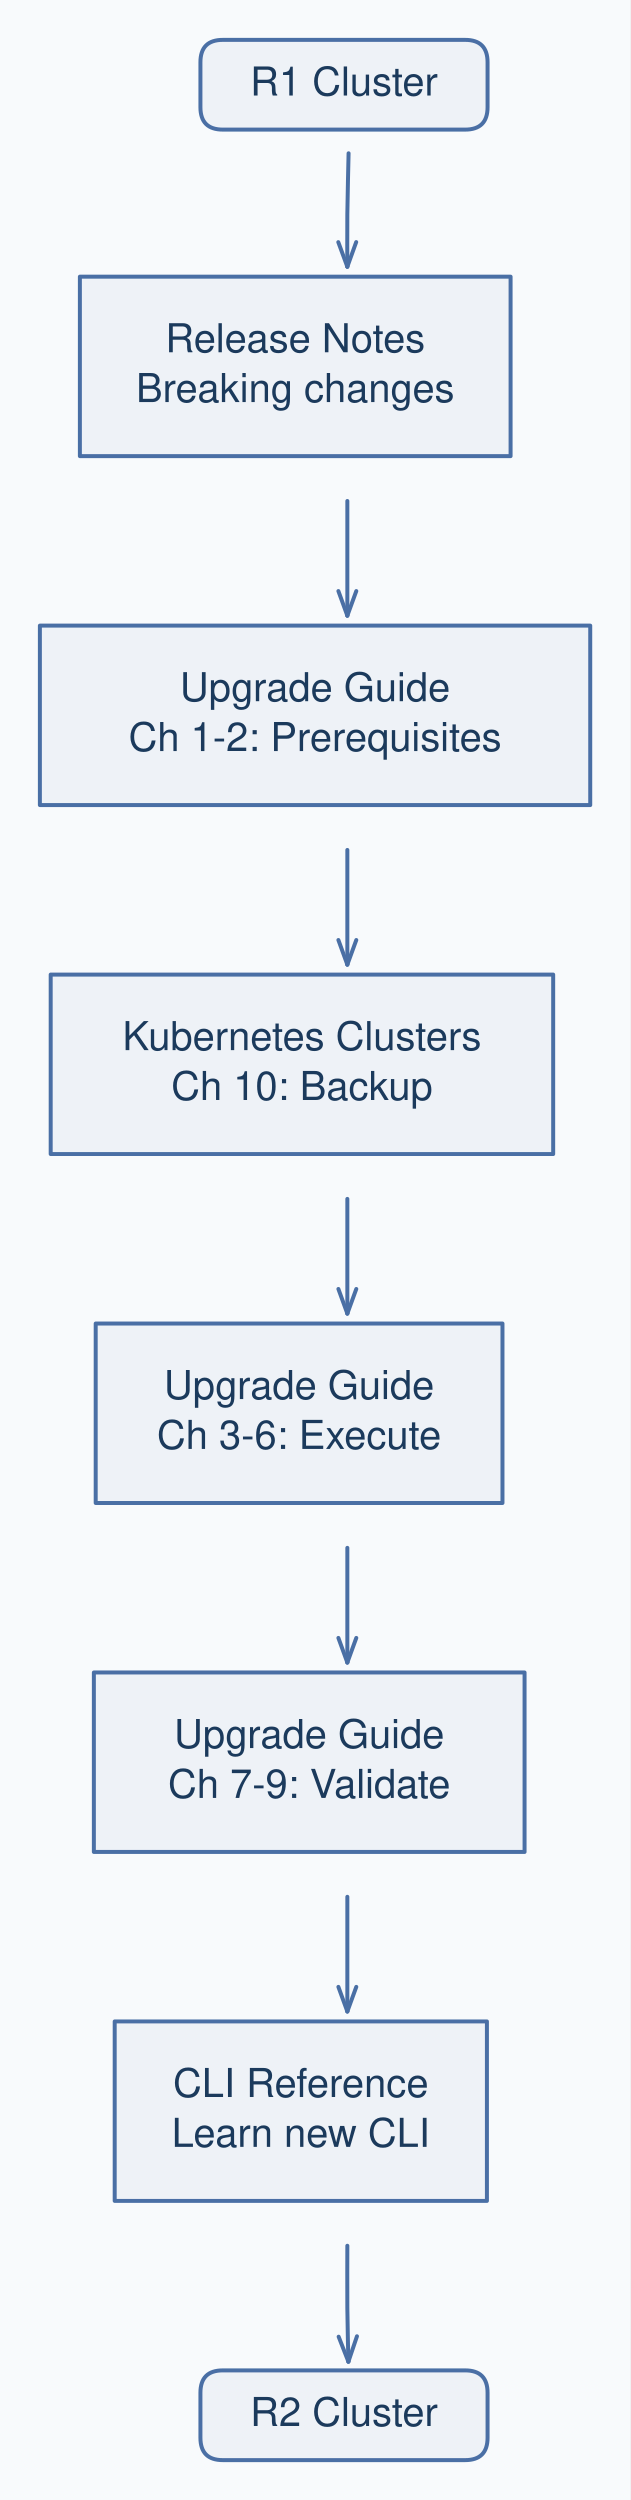
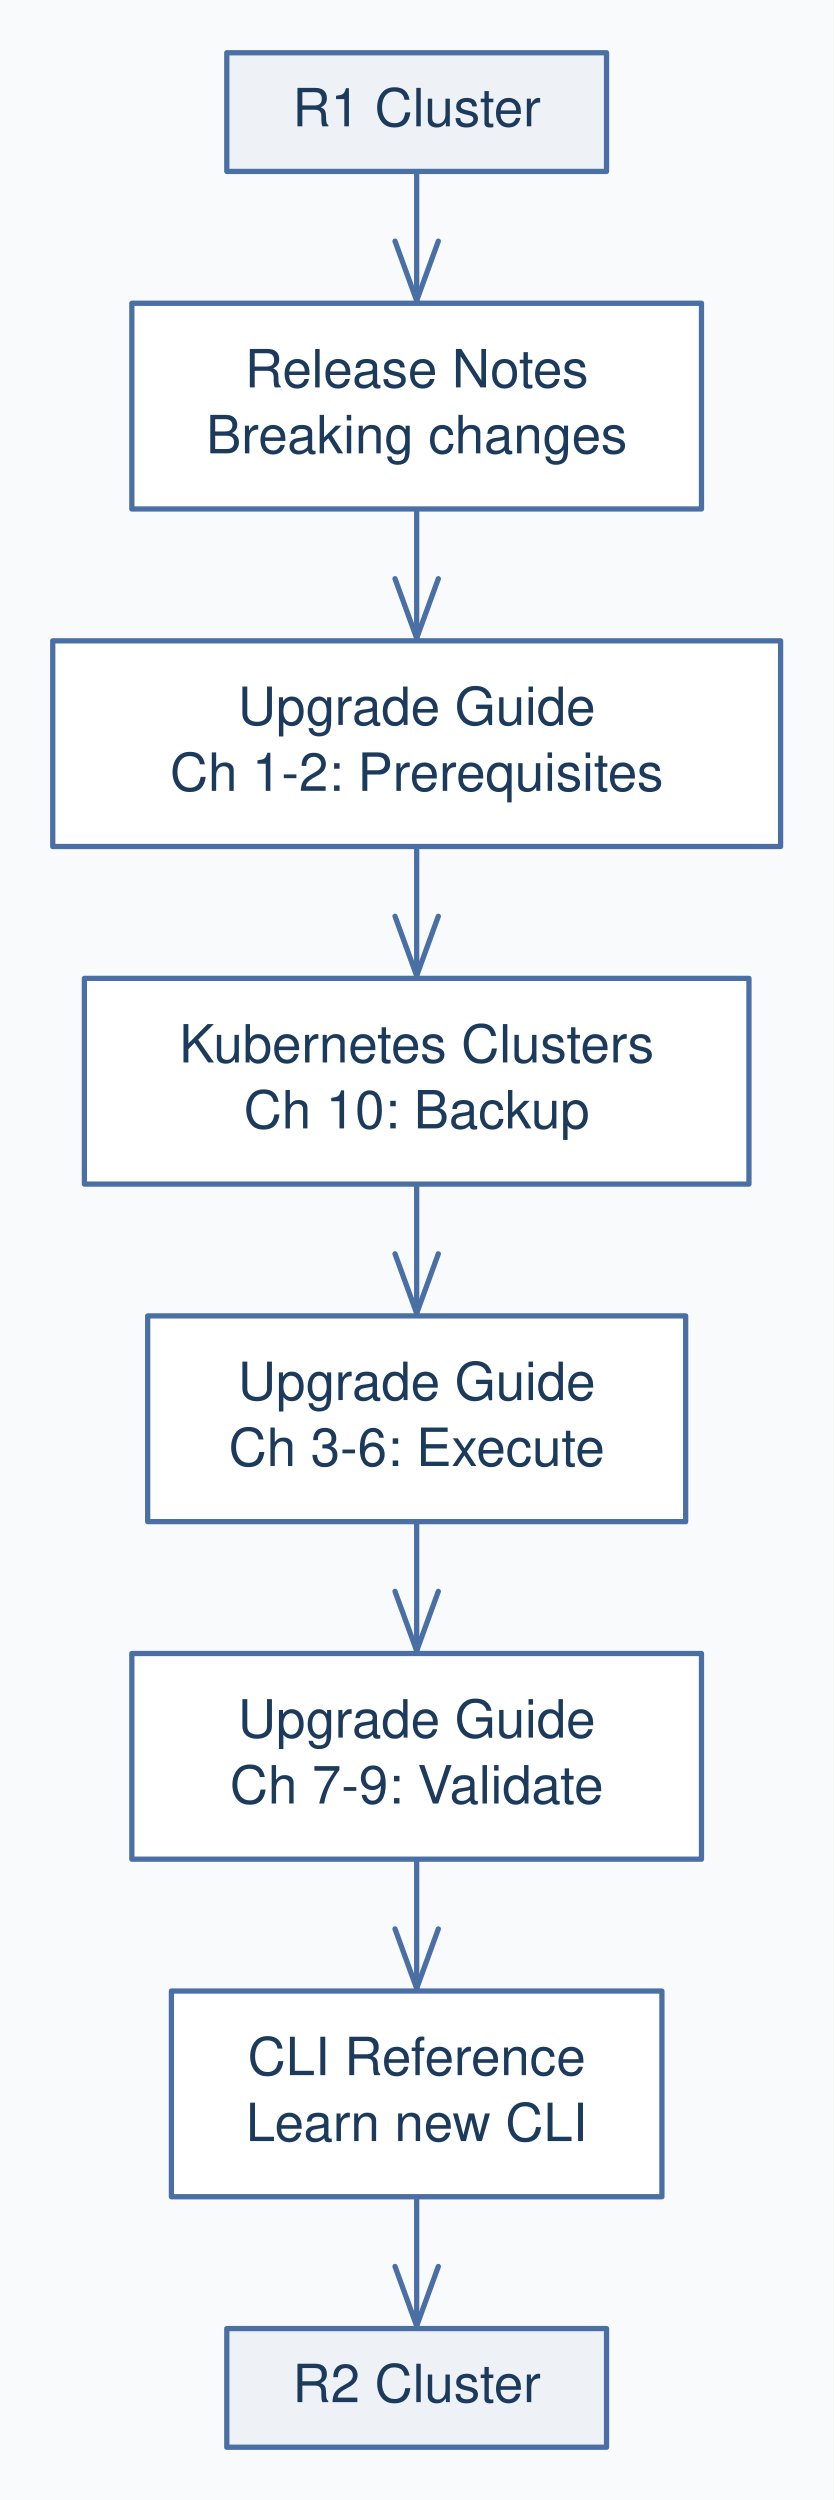
- <svg xmlns="http://www.w3.org/2000/svg" version="1.1" viewBox="0 0 316 1253.75" width="316" height="1253.75">
+ <svg xmlns="http://www.w3.org/2000/svg" version="1.1" viewBox="0 0 316 948" width="316" height="948">
  <defs>
    <style class="style-fonts">
      </style>
  </defs>
-   <rect x="0" y="0" width="316" height="1253.75" fill="#F8FAFC" />
-   <g stroke-linecap="round" transform="translate(100.5125 20) rotate(0 72 22.5)">
-     <path d="M11.25 0 C56 0, 100.75 0, 132.75 0 C140.25 0, 144 3.75, 144 11.25 C144 18.2, 144 25.15, 144 33.75 C144 41.25, 140.25 45, 132.75 45 C100.45 45, 68.15 45, 11.25 45 C3.75 45, 0 41.25, 0 33.75 C0 27.26, 0 20.77, 0 11.25 C0 3.75, 3.75 0, 11.25 0" stroke="none" stroke-width="0" fill="#EEF2F7" />
-     <path d="M11.25 0 C48.96 0, 86.68 0, 132.75 0 M11.25 0 C36.09 0, 60.94 0, 132.75 0 M132.75 0 C140.25 0, 144 3.75, 144 11.25 M132.75 0 C140.25 0, 144 3.75, 144 11.25 M144 11.25 C144 17.93, 144 24.6, 144 33.75 M144 11.25 C144 18.37, 144 25.5, 144 33.75 M144 33.75 C144 41.25, 140.25 45, 132.75 45 M144 33.75 C144 41.25, 140.25 45, 132.75 45 M132.75 45 C95.7 45, 58.65 45, 11.25 45 M132.75 45 C84.52 45, 36.3 45, 11.25 45 M11.25 45 C3.75 45, 0 41.25, 0 33.75 M11.25 45 C3.75 45, 0 41.25, 0 33.75 M0 33.75 C0 27.8, 0 21.85, 0 11.25 M0 33.75 C0 26.45, 0 19.15, 0 11.25 M0 11.25 C0 3.75, 3.75 0, 11.25 0 M0 11.25 C0 3.75, 3.75 0, 11.25 0" stroke="#4A6FA5" stroke-width="2" fill="none" />
+   <rect x="0" y="0" width="316" height="948" fill="#F8FAFC" />
+   <g stroke-linecap="round" transform="translate(86 20) rotate(0 72 22.5)">
+     <path d="M0 0 L144 0 L144 45 L0 45" stroke="none" stroke-width="0" fill="#EEF2F7" />
+     <path d="M0 0 C44.7 0, 89.4 0, 144 0 M0 0 C29.44 0, 58.89 0, 144 0 M144 0 C144 14.18, 144 28.36, 144 45 M144 0 C144 11.77, 144 23.55, 144 45 M144 45 C91.79 45, 39.58 45, 0 45 M144 45 C91.03 45, 38.06 45, 0 45 M0 45 C0 30.7, 0 16.41, 0 0 M0 45 C0 31.67, 0 18.34, 0 0" stroke="#4A6FA5" stroke-width="2" fill="none" />
  </g>
-   <g transform="translate(112.5125 30) rotate(0 60 12.5)">
+   <g transform="translate(98 30) rotate(0 60 12.5)">
    <text x="60" y="17.9" font-family="Helvetica, Segoe UI Emoji" font-size="20px" fill="#1B3A5C" text-anchor="middle" style="white-space: pre;" direction="ltr" dominant-baseline="alphabetic">R1 Cluster</text>
  </g>
-   <g stroke-linecap="round" transform="translate(40.05859 138.75) rotate(0 108 45)">
-     <path d="M0 0 L216 0 L216 90 L0 90" stroke="none" stroke-width="0" fill="#EEF2F7" />
-     <path d="M0 0 C52.79 0, 105.59 0, 216 0 M0 0 C69.33 0, 138.67 0, 216 0 M216 0 C216 33.04, 216 66.09, 216 90 M216 0 C216 31.37, 216 62.74, 216 90 M216 90 C149.44 90, 82.88 90, 0 90 M216 90 C140.39 90, 64.78 90, 0 90 M0 90 C0 63.06, 0 36.12, 0 0 M0 90 C0 68.11, 0 46.22, 0 0" stroke="#4A6FA5" stroke-width="2" fill="none" />
+   <g stroke-linecap="round" transform="translate(50 115) rotate(0 108 39)">
+     <path d="M0 0 L216 0 L216 78 L0 78" stroke="none" stroke-width="0" fill="#FFFFFF" />
+     <path d="M0 0 C52.79 0, 105.59 0, 216 0 M0 0 C69.33 0, 138.67 0, 216 0 M216 0 C216 28.64, 216 57.28, 216 78 M216 0 C216 27.19, 216 54.37, 216 78 M216 78 C149.44 78, 82.88 78, 0 78 M216 78 C140.39 78, 64.78 78, 0 78 M0 78 C0 54.65, 0 31.3, 0 0 M0 78 C0 59.03, 0 40.06, 0 0" stroke="#4A6FA5" stroke-width="2" fill="none" />
  </g>
-   <g transform="translate(52.05859 158.75) rotate(0 96 25)">
+   <g transform="translate(62 129) rotate(0 96 25)">
    <text x="96" y="17.9" font-family="Helvetica, Segoe UI Emoji" font-size="20px" fill="#1B3A5C" text-anchor="middle" style="white-space: pre;" direction="ltr" dominant-baseline="alphabetic">Release Notes</text>
    <text x="96" y="42.9" font-family="Helvetica, Segoe UI Emoji" font-size="20px" fill="#1B3A5C" text-anchor="middle" style="white-space: pre;" direction="ltr" dominant-baseline="alphabetic">Breaking changes</text>
  </g>
-   <g stroke-linecap="round" transform="translate(20 313.75) rotate(0 138 45)">
-     <path d="M0 0 L276 0 L276 90 L0 90" stroke="none" stroke-width="0" fill="#EEF2F7" />
-     <path d="M0 0 C86.82 0, 173.63 0, 276 0 M0 0 C70.44 0, 140.88 0, 276 0 M276 0 C276 29.03, 276 58.07, 276 90 M276 0 C276 25.1, 276 50.19, 276 90 M276 90 C171.68 90, 67.36 90, 0 90 M276 90 C192.5 90, 109.01 90, 0 90 M0 90 C0 65.62, 0 41.23, 0 0 M0 90 C0 70.95, 0 51.9, 0 0" stroke="#4A6FA5" stroke-width="2" fill="none" />
+   <g stroke-linecap="round" transform="translate(20 243) rotate(0 138 39)">
+     <path d="M0 0 L276 0 L276 78 L0 78" stroke="none" stroke-width="0" fill="#FFFFFF" />
+     <path d="M0 0 C86.82 0, 173.63 0, 276 0 M0 0 C70.44 0, 140.88 0, 276 0 M276 0 C276 25.16, 276 50.32, 276 78 M276 0 C276 21.75, 276 43.5, 276 78 M276 78 C171.68 78, 67.36 78, 0 78 M276 78 C192.5 78, 109.01 78, 0 78 M0 78 C0 56.87, 0 35.74, 0 0 M0 78 C0 61.49, 0 44.98, 0 0" stroke="#4A6FA5" stroke-width="2" fill="none" />
  </g>
-   <g transform="translate(32 333.75) rotate(0 126 25)">
+   <g transform="translate(32 257) rotate(0 126 25)">
    <text x="126" y="17.9" font-family="Helvetica, Segoe UI Emoji" font-size="20px" fill="#1B3A5C" text-anchor="middle" style="white-space: pre;" direction="ltr" dominant-baseline="alphabetic">Upgrade Guide</text>
    <text x="126" y="42.9" font-family="Helvetica, Segoe UI Emoji" font-size="20px" fill="#1B3A5C" text-anchor="middle" style="white-space: pre;" direction="ltr" dominant-baseline="alphabetic">Ch 1-2: Prerequisites</text>
  </g>
-   <g stroke-linecap="round" transform="translate(25.41992 488.75) rotate(0 126 45)">
-     <path d="M0 0 L252 0 L252 90 L0 90" stroke="none" stroke-width="0" fill="#EEF2F7" />
-     <path d="M0 0 C54.52 0, 109.03 0, 252 0 M0 0 C93.23 0, 186.46 0, 252 0 M252 0 C252 30.44, 252 60.88, 252 90 M252 0 C252 19.52, 252 39.05, 252 90 M252 90 C188.38 90, 124.76 90, 0 90 M252 90 C170.55 90, 89.09 90, 0 90 M0 90 C0 54.4, 0 18.8, 0 0 M0 90 C0 55.78, 0 21.56, 0 0" stroke="#4A6FA5" stroke-width="2" fill="none" />
+   <g stroke-linecap="round" transform="translate(32 371) rotate(0 126 39)">
+     <path d="M0 0 L252 0 L252 78 L0 78" stroke="none" stroke-width="0" fill="#FFFFFF" />
+     <path d="M0 0 C54.52 0, 109.03 0, 252 0 M0 0 C93.23 0, 186.46 0, 252 0 M252 0 C252 26.38, 252 52.76, 252 78 M252 0 C252 16.92, 252 33.84, 252 78 M252 78 C188.38 78, 124.76 78, 0 78 M252 78 C170.55 78, 89.09 78, 0 78 M0 78 C0 47.15, 0 16.3, 0 0 M0 78 C0 48.34, 0 18.69, 0 0" stroke="#4A6FA5" stroke-width="2" fill="none" />
  </g>
-   <g transform="translate(37.41992 508.75) rotate(0 114 25)">
+   <g transform="translate(44 385) rotate(0 114 25)">
    <text x="114" y="17.9" font-family="Helvetica, Segoe UI Emoji" font-size="20px" fill="#1B3A5C" text-anchor="middle" style="white-space: pre;" direction="ltr" dominant-baseline="alphabetic">Kubernetes Clusters</text>
    <text x="114" y="42.9" font-family="Helvetica, Segoe UI Emoji" font-size="20px" fill="#1B3A5C" text-anchor="middle" style="white-space: pre;" direction="ltr" dominant-baseline="alphabetic">Ch 10: Backup</text>
  </g>
-   <g stroke-linecap="round" transform="translate(47.98828 663.75) rotate(0 102 45)">
-     <path d="M0 0 L204 0 L204 90 L0 90" stroke="none" stroke-width="0" fill="#EEF2F7" />
-     <path d="M0 0 C56.28 0, 112.56 0, 204 0 M0 0 C79.34 0, 158.68 0, 204 0 M204 0 C204 27.48, 204 54.96, 204 90 M204 0 C204 22.93, 204 45.86, 204 90 M204 90 C128.36 90, 52.72 90, 0 90 M204 90 C142.13 90, 80.27 90, 0 90 M0 90 C0 56, 0 22, 0 0 M0 90 C0 55.6, 0 21.19, 0 0" stroke="#4A6FA5" stroke-width="2" fill="none" />
+   <g stroke-linecap="round" transform="translate(56 499) rotate(0 102 39)">
+     <path d="M0 0 L204 0 L204 78 L0 78" stroke="none" stroke-width="0" fill="#FFFFFF" />
+     <path d="M0 0 C56.28 0, 112.56 0, 204 0 M0 0 C79.34 0, 158.68 0, 204 0 M204 0 C204 23.81, 204 47.63, 204 78 M204 0 C204 19.87, 204 39.74, 204 78 M204 78 C128.36 78, 52.72 78, 0 78 M204 78 C142.13 78, 80.27 78, 0 78 M0 78 C0 48.53, 0 19.06, 0 0 M0 78 C0 48.18, 0 18.37, 0 0" stroke="#4A6FA5" stroke-width="2" fill="none" />
  </g>
-   <g transform="translate(59.98828 683.75) rotate(0 90 25)">
+   <g transform="translate(68 513) rotate(0 90 25)">
    <text x="90" y="17.9" font-family="Helvetica, Segoe UI Emoji" font-size="20px" fill="#1B3A5C" text-anchor="middle" style="white-space: pre;" direction="ltr" dominant-baseline="alphabetic">Upgrade Guide</text>
    <text x="90" y="42.9" font-family="Helvetica, Segoe UI Emoji" font-size="20px" fill="#1B3A5C" text-anchor="middle" style="white-space: pre;" direction="ltr" dominant-baseline="alphabetic">Ch 3-6: Execute</text>
  </g>
-   <g stroke-linecap="round" transform="translate(47.07031 838.75) rotate(0 108 45)">
-     <path d="M0 0 L216 0 L216 90 L0 90" stroke="none" stroke-width="0" fill="#EEF2F7" />
-     <path d="M0 0 C62.53 0, 125.06 0, 216 0 M0 0 C60.36 0, 120.73 0, 216 0 M216 0 C216 33.26, 216 66.51, 216 90 M216 0 C216 18.34, 216 36.68, 216 90 M216 90 C148.65 90, 81.29 90, 0 90 M216 90 C145.42 90, 74.83 90, 0 90 M0 90 C0 68.69, 0 47.38, 0 0 M0 90 C0 64.93, 0 39.85, 0 0" stroke="#4A6FA5" stroke-width="2" fill="none" />
+   <g stroke-linecap="round" transform="translate(50 627) rotate(0 108 39)">
+     <path d="M0 0 L216 0 L216 78 L0 78" stroke="none" stroke-width="0" fill="#FFFFFF" />
+     <path d="M0 0 C62.53 0, 125.06 0, 216 0 M0 0 C60.36 0, 120.73 0, 216 0 M216 0 C216 28.82, 216 57.65, 216 78 M216 0 C216 15.89, 216 31.79, 216 78 M216 78 C148.65 78, 81.29 78, 0 78 M216 78 C145.42 78, 74.83 78, 0 78 M0 78 C0 59.53, 0 41.06, 0 0 M0 78 C0 56.27, 0 34.54, 0 0" stroke="#4A6FA5" stroke-width="2" fill="none" />
  </g>
-   <g transform="translate(59.07031 858.75) rotate(0 96 25)">
+   <g transform="translate(62 641) rotate(0 96 25)">
    <text x="96" y="17.9" font-family="Helvetica, Segoe UI Emoji" font-size="20px" fill="#1B3A5C" text-anchor="middle" style="white-space: pre;" direction="ltr" dominant-baseline="alphabetic">Upgrade Guide</text>
    <text x="96" y="42.9" font-family="Helvetica, Segoe UI Emoji" font-size="20px" fill="#1B3A5C" text-anchor="middle" style="white-space: pre;" direction="ltr" dominant-baseline="alphabetic">Ch 7-9: Validate</text>
  </g>
-   <g stroke-linecap="round" transform="translate(57.51953 1013.75) rotate(0 93.33594 45)">
-     <path d="M0 0 L186.67 0 L186.67 90 L0 90" stroke="none" stroke-width="0" fill="#EEF2F7" />
-     <path d="M0 0 C56.37 0, 112.75 0, 186.67 0 M0 0 C50.76 0, 101.52 0, 186.67 0 M186.67 0 C186.67 34.6, 186.67 69.21, 186.67 90 M186.67 0 C186.67 31.79, 186.67 63.59, 186.67 90 M186.67 90 C115.08 90, 43.49 90, 0 90 M186.67 90 C145.02 90, 103.37 90, 0 90 M0 90 C0 59.32, 0 28.63, 0 0 M0 90 C0 64.25, 0 38.49, 0 0" stroke="#4A6FA5" stroke-width="2" fill="none" />
+   <g stroke-linecap="round" transform="translate(65 755) rotate(0 93 39)">
+     <path d="M0 0 L186 0 L186 78 L0 78" stroke="none" stroke-width="0" fill="#FFFFFF" />
+     <path d="M0 0 C56.17 0, 112.34 0, 186 0 M0 0 C50.58 0, 101.15 0, 186 0 M186 0 C186 29.99, 186 59.98, 186 78 M186 0 C186 27.56, 186 55.11, 186 78 M186 78 C114.67 78, 43.34 78, 0 78 M186 78 C144.5 78, 103 78, 0 78 M0 78 C0 51.41, 0 24.82, 0 0 M0 78 C0 55.68, 0 33.36, 0 0" stroke="#4A6FA5" stroke-width="2" fill="none" />
  </g>
-   <g transform="translate(72.85547 1033.75) rotate(0 78 25)">
-     <text x="78" y="17.9" font-family="Helvetica, Segoe UI Emoji" font-size="20px" fill="#1B3A5C" text-anchor="middle" style="white-space: pre;" direction="ltr" dominant-baseline="alphabetic">CLI Reference</text>
-     <text x="78" y="42.9" font-family="Helvetica, Segoe UI Emoji" font-size="20px" fill="#1B3A5C" text-anchor="middle" style="white-space: pre;" direction="ltr" dominant-baseline="alphabetic">Learn new CLI</text>
+   <g transform="translate(77 769) rotate(0 81 25)">
+     <text x="81" y="17.9" font-family="Helvetica, Segoe UI Emoji" font-size="20px" fill="#1B3A5C" text-anchor="middle" style="white-space: pre;" direction="ltr" dominant-baseline="alphabetic">CLI Reference</text>
+     <text x="81" y="42.9" font-family="Helvetica, Segoe UI Emoji" font-size="20px" fill="#1B3A5C" text-anchor="middle" style="white-space: pre;" direction="ltr" dominant-baseline="alphabetic">Learn new CLI</text>
  </g>
-   <g stroke-linecap="round" transform="translate(100.5125 1188.75) rotate(0 72 22.5)">
-     <path d="M11.25 0 C52.87 0, 94.49 0, 132.75 0 C140.25 0, 144 3.75, 144 11.25 C144 15.96, 144 20.67, 144 33.75 C144 41.25, 140.25 45, 132.75 45 C107.98 45, 83.22 45, 11.25 45 C3.75 45, 0 41.25, 0 33.75 C0 24.87, 0 15.99, 0 11.25 C0 3.75, 3.75 0, 11.25 0" stroke="none" stroke-width="0" fill="#EEF2F7" />
-     <path d="M11.25 0 C41.45 0, 71.64 0, 132.75 0 M11.25 0 C41.87 0, 72.49 0, 132.75 0 M132.75 0 C140.25 0, 144 3.75, 144 11.25 M132.75 0 C140.25 0, 144 3.75, 144 11.25 M144 11.25 C144 17.28, 144 23.32, 144 33.75 M144 11.25 C144 19.04, 144 26.84, 144 33.75 M144 33.75 C144 41.25, 140.25 45, 132.75 45 M144 33.75 C144 41.25, 140.25 45, 132.75 45 M132.75 45 C98.81 45, 64.87 45, 11.25 45 M132.75 45 C88.58 45, 44.42 45, 11.25 45 M11.25 45 C3.75 45, 0 41.25, 0 33.75 M11.25 45 C3.75 45, 0 41.25, 0 33.75 M0 33.75 C0 26.45, 0 19.15, 0 11.25 M0 33.75 C0 27.47, 0 21.19, 0 11.25 M0 11.25 C0 3.75, 3.75 0, 11.25 0 M0 11.25 C0 3.75, 3.75 0, 11.25 0" stroke="#4A6FA5" stroke-width="2" fill="none" />
+   <g stroke-linecap="round" transform="translate(86 883) rotate(0 72 22.5)">
+     <path d="M0 0 L144 0 L144 45 L0 45" stroke="none" stroke-width="0" fill="#EEF2F7" />
+     <path d="M0 0 C35.79 0, 71.58 0, 144 0 M0 0 C36.29 0, 72.58 0, 144 0 M144 0 C144 17.49, 144 34.98, 144 45 M144 0 C144 10.45, 144 20.91, 144 45 M144 45 C94.53 45, 45.06 45, 0 45 M144 45 C104.19 45, 64.37 45, 0 45 M0 45 C0 34.89, 0 24.78, 0 0 M0 45 C0 30.73, 0 16.45, 0 0" stroke="#4A6FA5" stroke-width="2" fill="none" />
  </g>
-   <g transform="translate(112.5125 1198.75) rotate(0 60 12.5)">
+   <g transform="translate(98 893) rotate(0 60 12.5)">
    <text x="60" y="17.9" font-family="Helvetica, Segoe UI Emoji" font-size="20px" fill="#1B3A5C" text-anchor="middle" style="white-space: pre;" direction="ltr" dominant-baseline="alphabetic">R2 Cluster</text>
  </g>
  <g stroke-linecap="round">
-     <g transform="translate(174.815 76.875) rotate(0 -0.3125 28.4375)">
-       <path d="M0 0 C-0.1 5.1, -0.52 21.15, -0.63 30.63 C-0.73 40.1, -0.63 52.5, -0.63 56.88 M0 0 C-0.1 5.1, -0.52 21.15, -0.63 30.63 C-0.73 40.1, -0.63 52.5, -0.63 56.88" stroke="#4A6FA5" stroke-width="2" fill="none" />
+     <g transform="translate(158 66) rotate(0 0 24)">
+       <path d="M0 0 C0 12.65, 0 25.3, 0 48 M0 0 C0 15.9, 0 31.81, 0 48" stroke="#4A6FA5" stroke-width="2" fill="none" />
    </g>
-     <g transform="translate(174.815 76.875) rotate(0 -0.3125 28.4375)">
-       <path d="M-5.16 44.56 C-3.96 47.8, -2.77 51.05, -0.63 56.88 M-5.16 44.56 C-3.65 48.64, -2.15 52.72, -0.63 56.88" stroke="#4A6FA5" stroke-width="2" fill="none" />
+     <g transform="translate(158 66) rotate(0 0 24)">
+       <path d="M-8.21 25.45 C-6.04 31.39, -3.88 37.34, 0 48 M-8.21 25.45 C-5.49 32.92, -2.77 40.39, 0 48" stroke="#4A6FA5" stroke-width="2" fill="none" />
    </g>
-     <g transform="translate(174.815 76.875) rotate(0 -0.3125 28.4375)">
-       <path d="M3.82 44.53 C2.65 47.78, 1.48 51.04, -0.63 56.88 M3.82 44.53 C2.35 48.62, 0.88 52.71, -0.63 56.88" stroke="#4A6FA5" stroke-width="2" fill="none" />
+     <g transform="translate(158 66) rotate(0 0 24)">
+       <path d="M8.21 25.45 C6.04 31.39, 3.88 37.34, 0 48 M8.21 25.45 C5.49 32.92, 2.77 40.39, 0 48" stroke="#4A6FA5" stroke-width="2" fill="none" />
    </g>
  </g>
  <mask />
  <g stroke-linecap="round">
-     <g transform="translate(174.19 251.25) rotate(0 0 28.75)">
-       <path d="M0 0 C0 5.21, 0 21.67, 0 31.25 C0 40.83, 0 53.13, 0 57.5 M0 0 C0 5.21, 0 21.67, 0 31.25 C0 40.83, 0 53.13, 0 57.5" stroke="#4A6FA5" stroke-width="2" fill="none" />
+     <g transform="translate(158 194) rotate(0 0 24)">
+       <path d="M0 0 C0 12.53, 0 25.05, 0 48 M0 0 C0 9.74, 0 19.48, 0 48" stroke="#4A6FA5" stroke-width="2" fill="none" />
    </g>
-     <g transform="translate(174.19 251.25) rotate(0 0 28.75)">
-       <path d="M-4.49 45.17 C-3.32 48.38, -2.15 51.6, 0 57.5 M-4.49 45.17 C-3.58 47.67, -2.67 50.17, 0 57.5" stroke="#4A6FA5" stroke-width="2" fill="none" />
+     <g transform="translate(158 194) rotate(0 0 24)">
+       <path d="M-8.21 25.45 C-6.07 31.33, -3.92 37.22, 0 48 M-8.21 25.45 C-6.54 30.02, -4.88 34.6, 0 48" stroke="#4A6FA5" stroke-width="2" fill="none" />
    </g>
-     <g transform="translate(174.19 251.25) rotate(0 0 28.75)">
-       <path d="M4.49 45.17 C3.32 48.38, 2.15 51.6, 0 57.5 M4.49 45.17 C3.58 47.67, 2.67 50.17, 0 57.5" stroke="#4A6FA5" stroke-width="2" fill="none" />
+     <g transform="translate(158 194) rotate(0 0 24)">
+       <path d="M8.21 25.45 C6.07 31.33, 3.92 37.22, 0 48 M8.21 25.45 C6.54 30.02, 4.88 34.6, 0 48" stroke="#4A6FA5" stroke-width="2" fill="none" />
    </g>
  </g>
  <mask />
  <g stroke-linecap="round">
-     <g transform="translate(174.19 426.25) rotate(0 0 28.75)">
-       <path d="M0 0 C0 5.21, 0 21.67, 0 31.25 C0 40.83, 0 53.13, 0 57.5 M0 0 C0 5.21, 0 21.67, 0 31.25 C0 40.83, 0 53.13, 0 57.5" stroke="#4A6FA5" stroke-width="2" fill="none" />
+     <g transform="translate(158 322) rotate(0 0 24)">
+       <path d="M0 0 C0 11.28, 0 22.56, 0 48 M0 0 C0 13.02, 0 26.04, 0 48" stroke="#4A6FA5" stroke-width="2" fill="none" />
    </g>
-     <g transform="translate(174.19 426.25) rotate(0 0 28.75)">
-       <path d="M-4.49 45.17 C-3.43 48.06, -2.38 50.96, 0 57.5 M-4.49 45.17 C-3.27 48.51, -2.05 51.86, 0 57.5" stroke="#4A6FA5" stroke-width="2" fill="none" />
+     <g transform="translate(158 322) rotate(0 0 24)">
+       <path d="M-8.21 25.45 C-6.28 30.75, -4.35 36.05, 0 48 M-8.21 25.45 C-5.98 31.57, -3.75 37.68, 0 48" stroke="#4A6FA5" stroke-width="2" fill="none" />
    </g>
-     <g transform="translate(174.19 426.25) rotate(0 0 28.75)">
-       <path d="M4.49 45.17 C3.43 48.06, 2.38 50.96, 0 57.5 M4.49 45.17 C3.27 48.51, 2.05 51.86, 0 57.5" stroke="#4A6FA5" stroke-width="2" fill="none" />
+     <g transform="translate(158 322) rotate(0 0 24)">
+       <path d="M8.21 25.45 C6.28 30.75, 4.35 36.05, 0 48 M8.21 25.45 C5.98 31.57, 3.75 37.68, 0 48" stroke="#4A6FA5" stroke-width="2" fill="none" />
    </g>
  </g>
  <mask />
  <g stroke-linecap="round">
-     <g transform="translate(174.19 601.25) rotate(0 0 28.75)">
-       <path d="M0 0 C0 5.21, 0 21.67, 0 31.25 C0 40.83, 0 53.13, 0 57.5 M0 0 C0 5.21, 0 21.67, 0 31.25 C0 40.83, 0 53.13, 0 57.5" stroke="#4A6FA5" stroke-width="2" fill="none" />
+     <g transform="translate(158 450) rotate(0 0 24)">
+       <path d="M0 0 C0 15.35, 0 30.71, 0 48 M0 0 C0 12.81, 0 25.62, 0 48" stroke="#4A6FA5" stroke-width="2" fill="none" />
    </g>
-     <g transform="translate(174.19 601.25) rotate(0 0 28.75)">
-       <path d="M-4.49 45.17 C-3.05 49.11, -1.62 53.06, 0 57.5 M-4.49 45.17 C-3.29 48.46, -2.09 51.75, 0 57.5" stroke="#4A6FA5" stroke-width="2" fill="none" />
+     <g transform="translate(158 450) rotate(0 0 24)">
+       <path d="M-8.21 25.45 C-5.58 32.66, -2.96 39.88, 0 48 M-8.21 25.45 C-6.02 31.47, -3.83 37.49, 0 48" stroke="#4A6FA5" stroke-width="2" fill="none" />
    </g>
-     <g transform="translate(174.19 601.25) rotate(0 0 28.75)">
-       <path d="M4.49 45.17 C3.05 49.11, 1.62 53.06, 0 57.5 M4.49 45.17 C3.29 48.46, 2.09 51.75, 0 57.5" stroke="#4A6FA5" stroke-width="2" fill="none" />
+     <g transform="translate(158 450) rotate(0 0 24)">
+       <path d="M8.21 25.45 C5.58 32.66, 2.96 39.88, 0 48 M8.21 25.45 C6.02 31.47, 3.83 37.49, 0 48" stroke="#4A6FA5" stroke-width="2" fill="none" />
    </g>
  </g>
  <mask />
  <g stroke-linecap="round">
-     <g transform="translate(174.19 776.25) rotate(0 0 28.75)">
-       <path d="M0 0 C0 5.21, 0 21.67, 0 31.25 C0 40.83, 0 53.13, 0 57.5 M0 0 C0 5.21, 0 21.67, 0 31.25 C0 40.83, 0 53.13, 0 57.5" stroke="#4A6FA5" stroke-width="2" fill="none" />
+     <g transform="translate(158 578) rotate(0 0 24)">
+       <path d="M0 0 C0 13.07, 0 26.14, 0 48 M0 0 C0 18.26, 0 36.51, 0 48" stroke="#4A6FA5" stroke-width="2" fill="none" />
    </g>
-     <g transform="translate(174.19 776.25) rotate(0 0 28.75)">
-       <path d="M-4.49 45.17 C-3.27 48.52, -2.04 51.88, 0 57.5 M-4.49 45.17 C-2.78 49.86, -1.07 54.55, 0 57.5" stroke="#4A6FA5" stroke-width="2" fill="none" />
+     <g transform="translate(158 578) rotate(0 0 24)">
+       <path d="M-8.21 25.45 C-5.97 31.59, -3.74 37.73, 0 48 M-8.21 25.45 C-5.09 34.03, -1.96 42.6, 0 48" stroke="#4A6FA5" stroke-width="2" fill="none" />
    </g>
-     <g transform="translate(174.19 776.25) rotate(0 0 28.75)">
-       <path d="M4.49 45.17 C3.27 48.52, 2.04 51.88, 0 57.5 M4.49 45.17 C2.78 49.86, 1.07 54.55, 0 57.5" stroke="#4A6FA5" stroke-width="2" fill="none" />
+     <g transform="translate(158 578) rotate(0 0 24)">
+       <path d="M8.21 25.45 C5.97 31.59, 3.74 37.73, 0 48 M8.21 25.45 C5.09 34.03, 1.96 42.6, 0 48" stroke="#4A6FA5" stroke-width="2" fill="none" />
    </g>
  </g>
  <mask />
  <g stroke-linecap="round">
-     <g transform="translate(174.19 951.25) rotate(0 0 28.75)">
-       <path d="M0 0 C0 5.21, 0 21.67, 0 31.25 C0 40.83, 0 53.13, 0 57.5 M0 0 C0 5.21, 0 21.67, 0 31.25 C0 40.83, 0 53.13, 0 57.5" stroke="#4A6FA5" stroke-width="2" fill="none" />
+     <g transform="translate(158 706) rotate(0 0 24)">
+       <path d="M0 0 C0 15.48, 0 30.96, 0 48 M0 0 C0 18.62, 0 37.23, 0 48" stroke="#4A6FA5" stroke-width="2" fill="none" />
    </g>
-     <g transform="translate(174.19 951.25) rotate(0 0 28.75)">
-       <path d="M-4.49 45.17 C-3.04 49.14, -1.59 53.12, 0 57.5 M-4.49 45.17 C-2.75 49.95, -1.01 54.73, 0 57.5" stroke="#4A6FA5" stroke-width="2" fill="none" />
+     <g transform="translate(158 706) rotate(0 0 24)">
+       <path d="M-8.21 25.45 C-5.56 32.72, -2.91 39.99, 0 48 M-8.21 25.45 C-5.02 34.19, -1.84 42.94, 0 48" stroke="#4A6FA5" stroke-width="2" fill="none" />
    </g>
-     <g transform="translate(174.19 951.25) rotate(0 0 28.75)">
-       <path d="M4.49 45.17 C3.04 49.14, 1.59 53.12, 0 57.5 M4.49 45.17 C2.75 49.95, 1.01 54.73, 0 57.5" stroke="#4A6FA5" stroke-width="2" fill="none" />
+     <g transform="translate(158 706) rotate(0 0 24)">
+       <path d="M8.21 25.45 C5.56 32.72, 2.91 39.99, 0 48 M8.21 25.45 C5.02 34.19, 1.84 42.94, 0 48" stroke="#4A6FA5" stroke-width="2" fill="none" />
    </g>
  </g>
  <mask />
  <g stroke-linecap="round">
-     <g transform="translate(174.19 1126.25) rotate(0 0.263125 29.06313)">
-       <path d="M0 0 C0 5.21, -0.09 21.56, 0 31.25 C0.09 40.94, 0.44 53.65, 0.53 58.13 M0 0 C0 5.21, -0.09 21.56, 0 31.25 C0.09 40.94, 0.44 53.65, 0.53 58.13" stroke="#4A6FA5" stroke-width="2" fill="none" />
+     <g transform="translate(158 834) rotate(0 0 24)">
+       <path d="M0 0 C0 17.4, 0 34.8, 0 48 M0 0 C0 10.35, 0 20.71, 0 48" stroke="#4A6FA5" stroke-width="2" fill="none" />
    </g>
-     <g transform="translate(174.19 1126.25) rotate(0 0.263125 29.06313)">
-       <path d="M-4.36 45.6 C-2.59 50.14, -0.82 54.68, 0.53 58.13 M-4.36 45.6 C-3.3 48.31, -2.25 51.01, 0.53 58.13" stroke="#4A6FA5" stroke-width="2" fill="none" />
+     <g transform="translate(158 834) rotate(0 0 24)">
+       <path d="M-8.21 25.45 C-5.23 33.62, -2.26 41.8, 0 48 M-8.21 25.45 C-6.44 30.31, -4.67 35.18, 0 48" stroke="#4A6FA5" stroke-width="2" fill="none" />
    </g>
-     <g transform="translate(174.19 1126.25) rotate(0 0.263125 29.06313)">
-       <path d="M4.83 45.39 C3.27 50.01, 1.71 54.62, 0.53 58.13 M4.83 45.39 C3.9 48.14, 2.98 50.89, 0.53 58.13" stroke="#4A6FA5" stroke-width="2" fill="none" />
+     <g transform="translate(158 834) rotate(0 0 24)">
+       <path d="M8.21 25.45 C5.23 33.62, 2.26 41.8, 0 48 M8.21 25.45 C6.44 30.31, 4.67 35.18, 0 48" stroke="#4A6FA5" stroke-width="2" fill="none" />
    </g>
  </g>
  <mask />
</svg>
